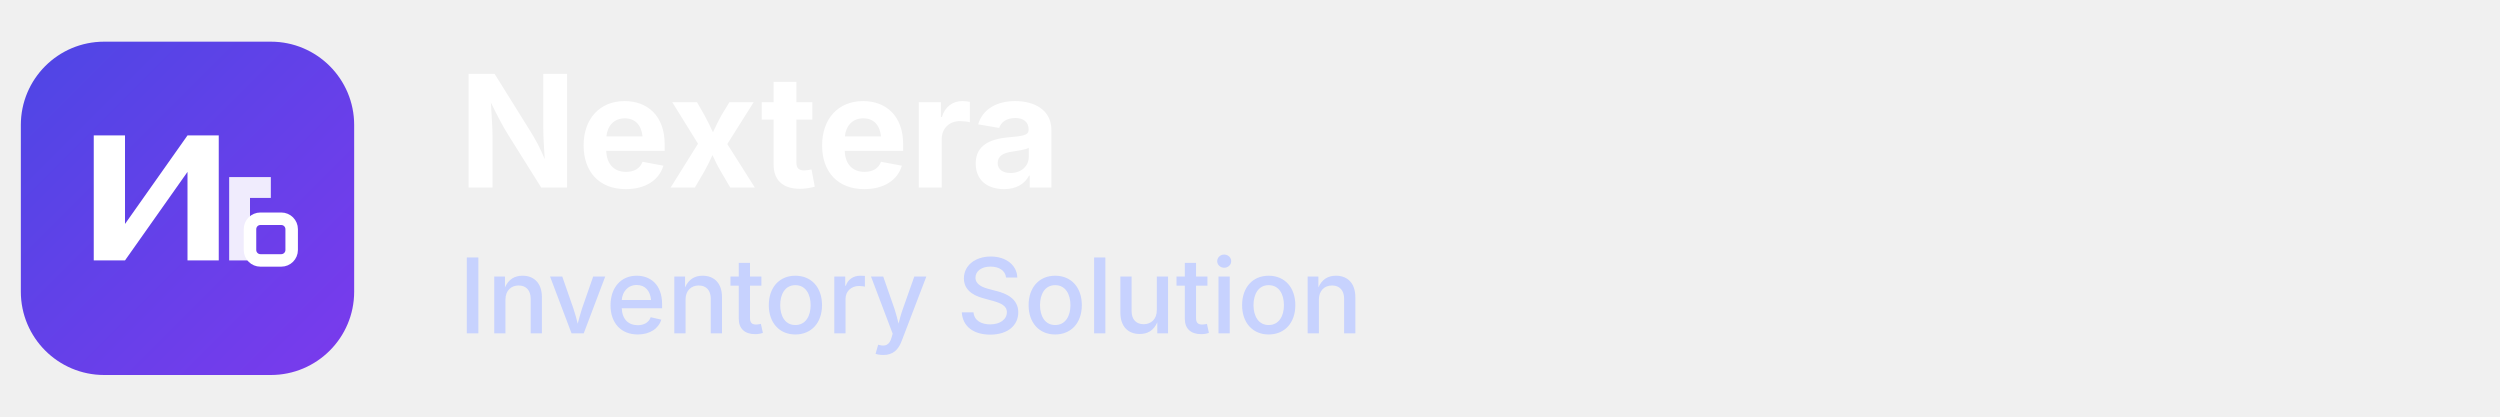
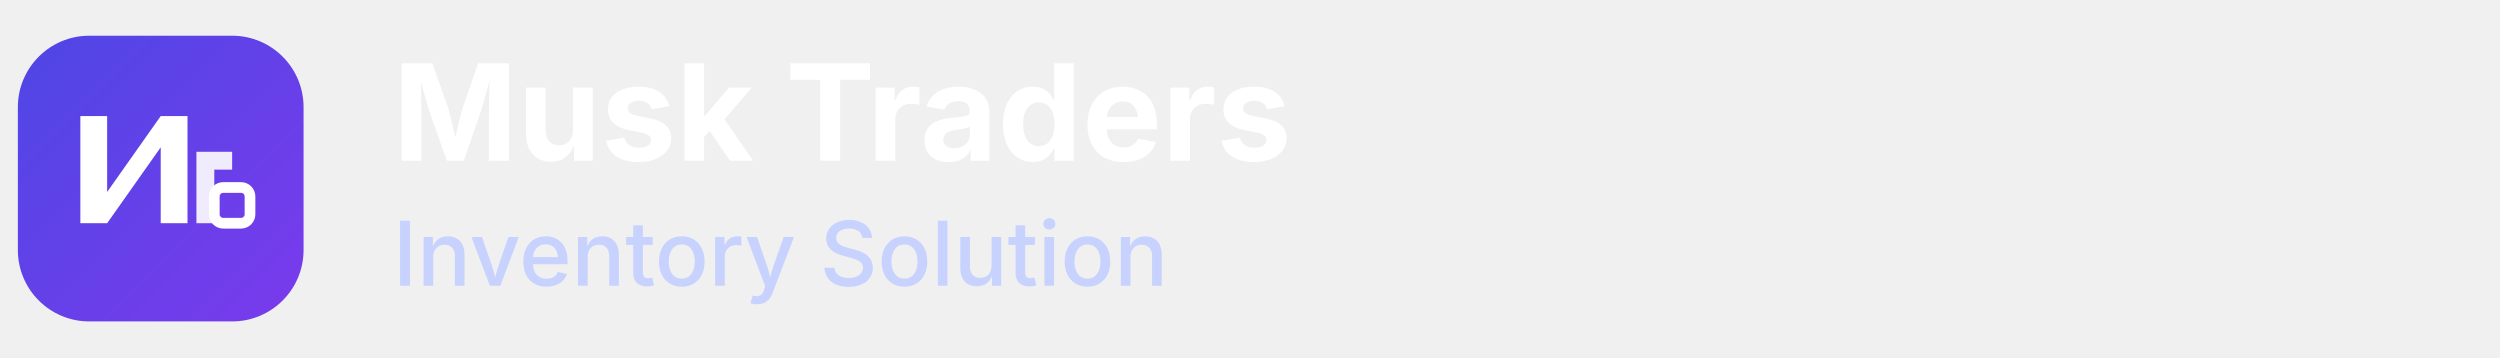
- <svg xmlns="http://www.w3.org/2000/svg" width="240" height="40" viewBox="0 0 240 40" fill="none">
+ <svg xmlns="http://www.w3.org/2000/svg" width="280" height="40" viewBox="0 0 280 40" fill="none">
  <defs>
-     <linearGradient id="nextera-logo-gradient" x1="4" y1="4" x2="36" y2="36" gradientUnits="userSpaceOnUse">
+     <linearGradient id="musk-traders-logo-gradient" x1="4" y1="4" x2="36" y2="36" gradientUnits="userSpaceOnUse">
      <stop stop-color="#4F46E5" />
      <stop offset="1" stop-color="#7C3AED" />
    </linearGradient>
  </defs>
-   <rect x="2" y="4" width="32" height="32" rx="8" fill="url(#nextera-logo-gradient)" />
+   <rect x="2" y="4" width="32" height="32" rx="8" fill="url(#musk-traders-logo-gradient)" />
  <path d="M9 13H12V21.5L18 13H21V25H18V16.5L12 25H9V13Z" fill="white" />
  <path d="M22 17H26V19H24V25H22V17Z" fill="white" fill-opacity="0.9" />
  <rect x="24" y="21" width="4" height="4" rx="1" stroke="white" stroke-width="1.2" fill="none" />
-   <text x="44" y="18" fill="white" font-family="Inter, Segoe UI, sans-serif" font-size="15" font-weight="700">Nextera</text>
+   <text x="44" y="18" fill="white" font-family="Inter, Segoe UI, sans-serif" font-size="15" font-weight="700">Musk Traders</text>
  <text x="44" y="32" fill="#C7D2FE" font-family="Inter, Segoe UI, sans-serif" font-size="10" font-weight="500">Inventory Solution</text>
</svg>
